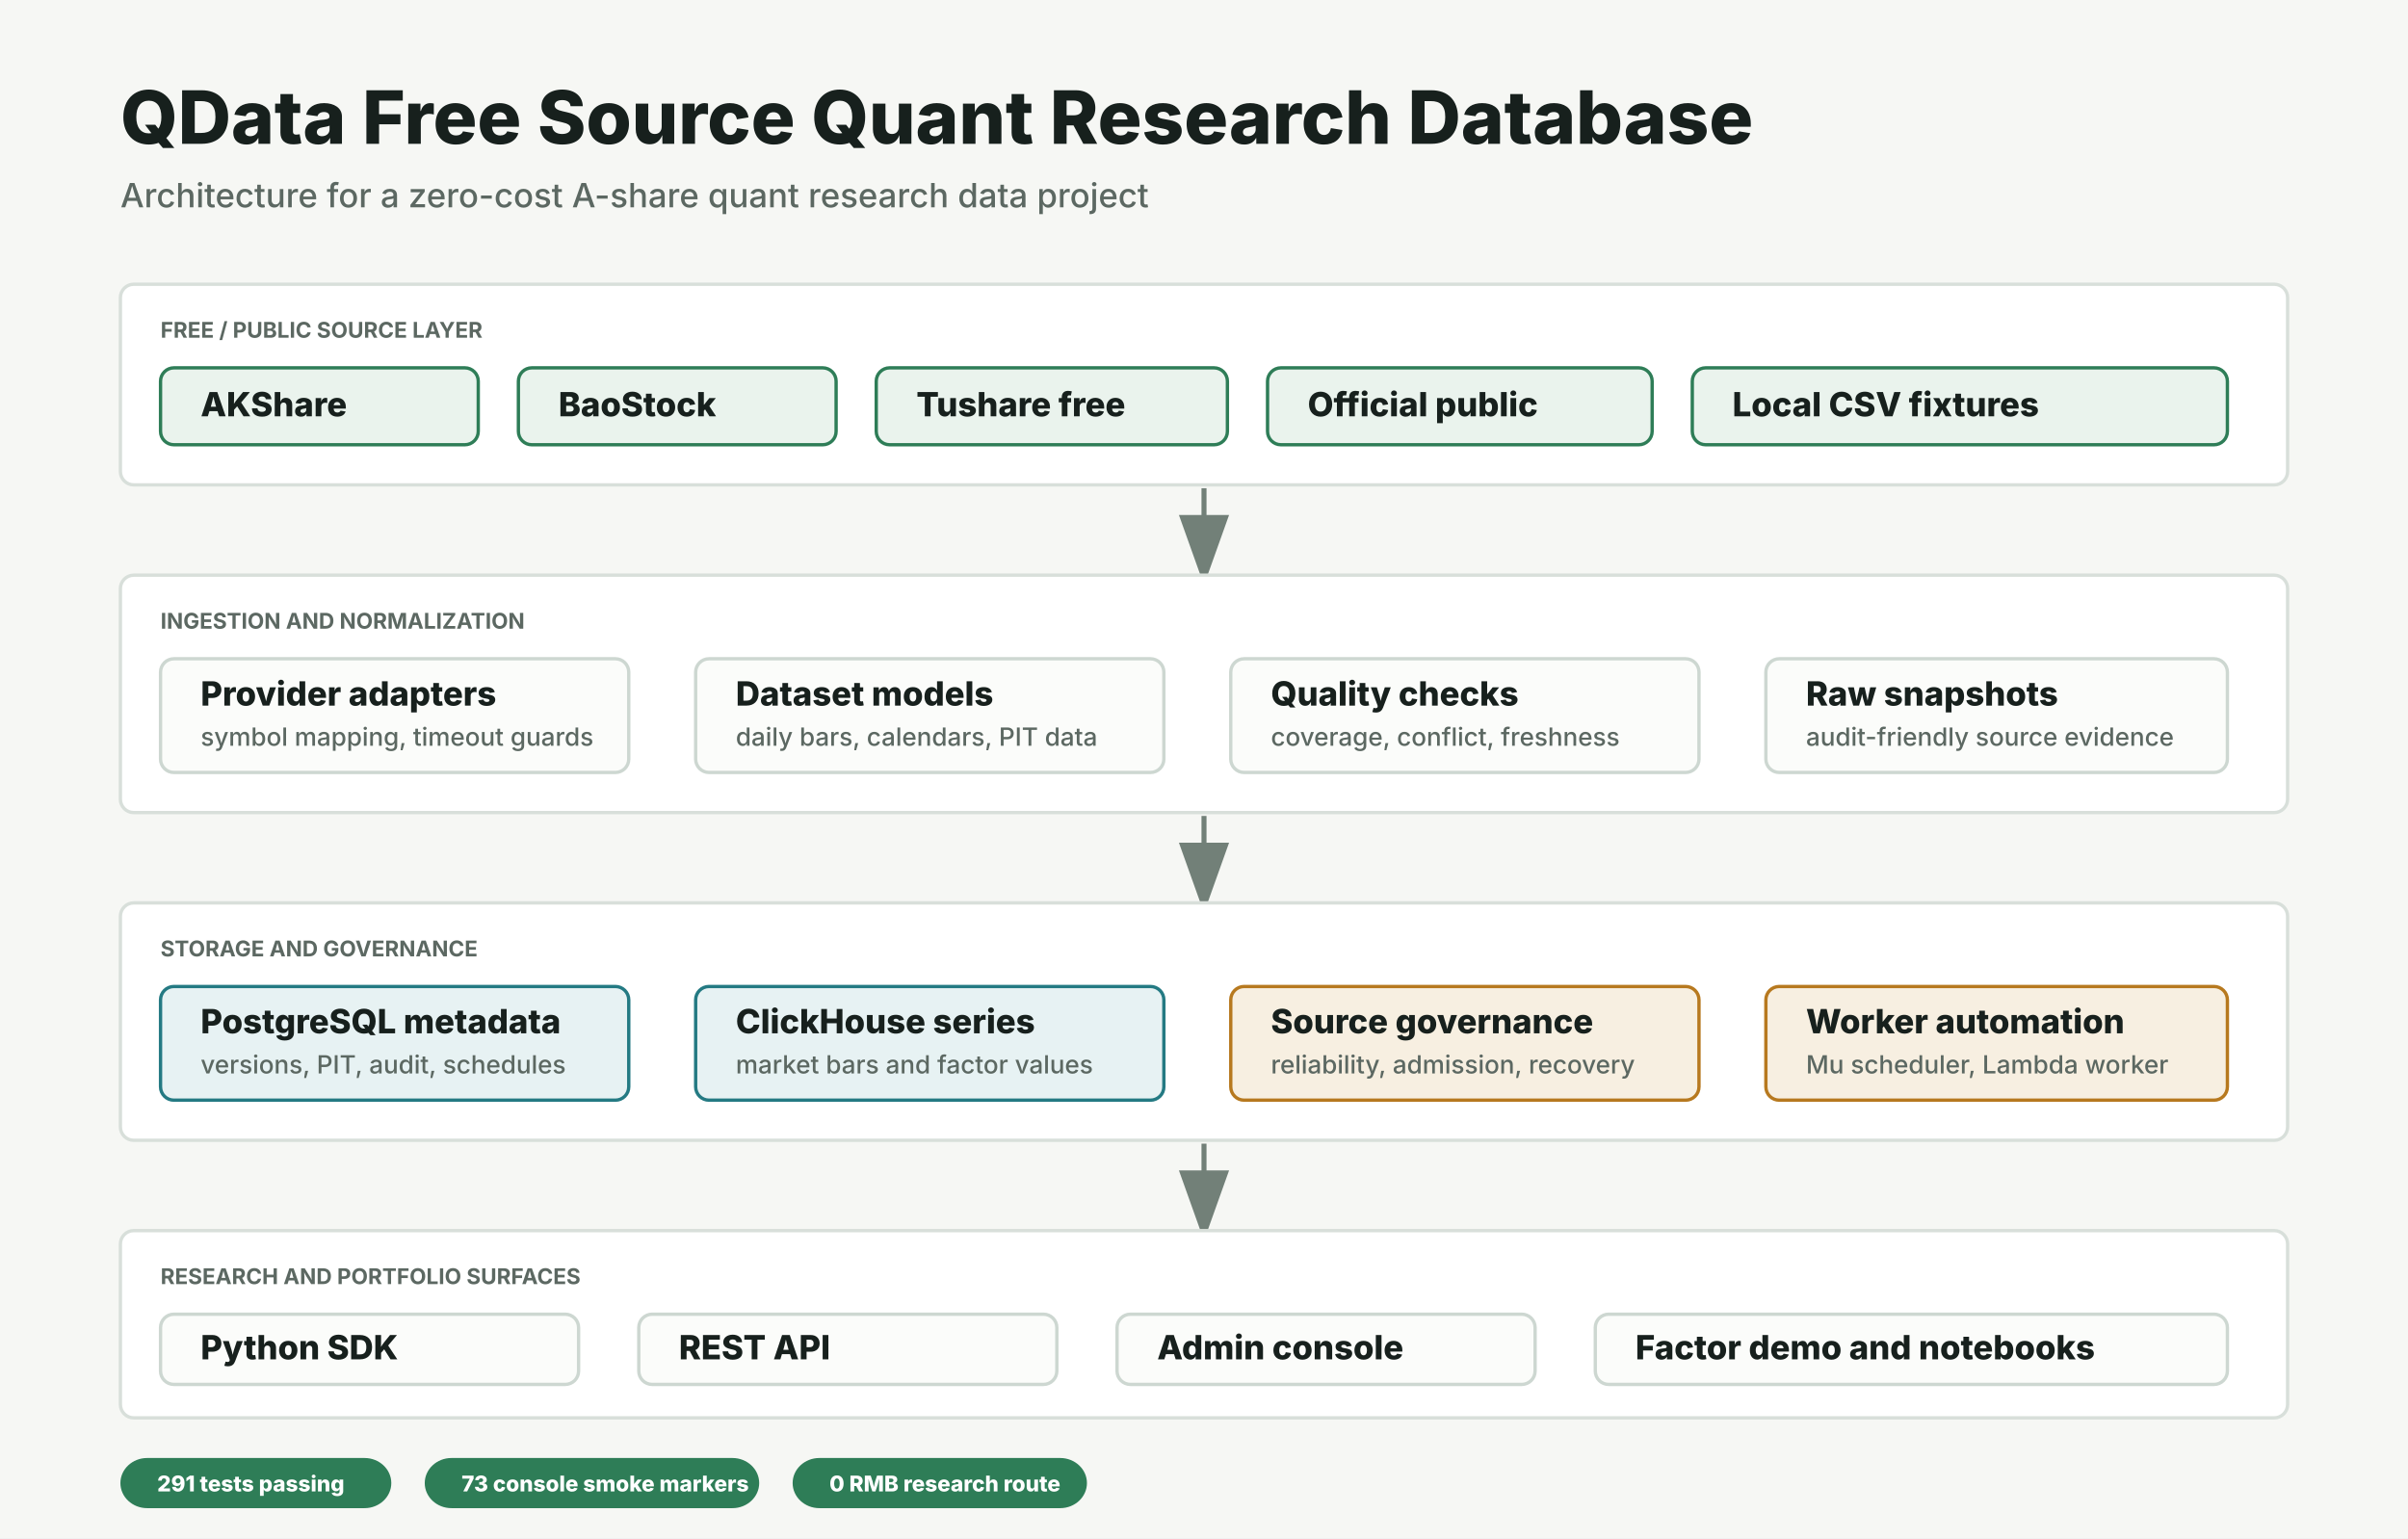
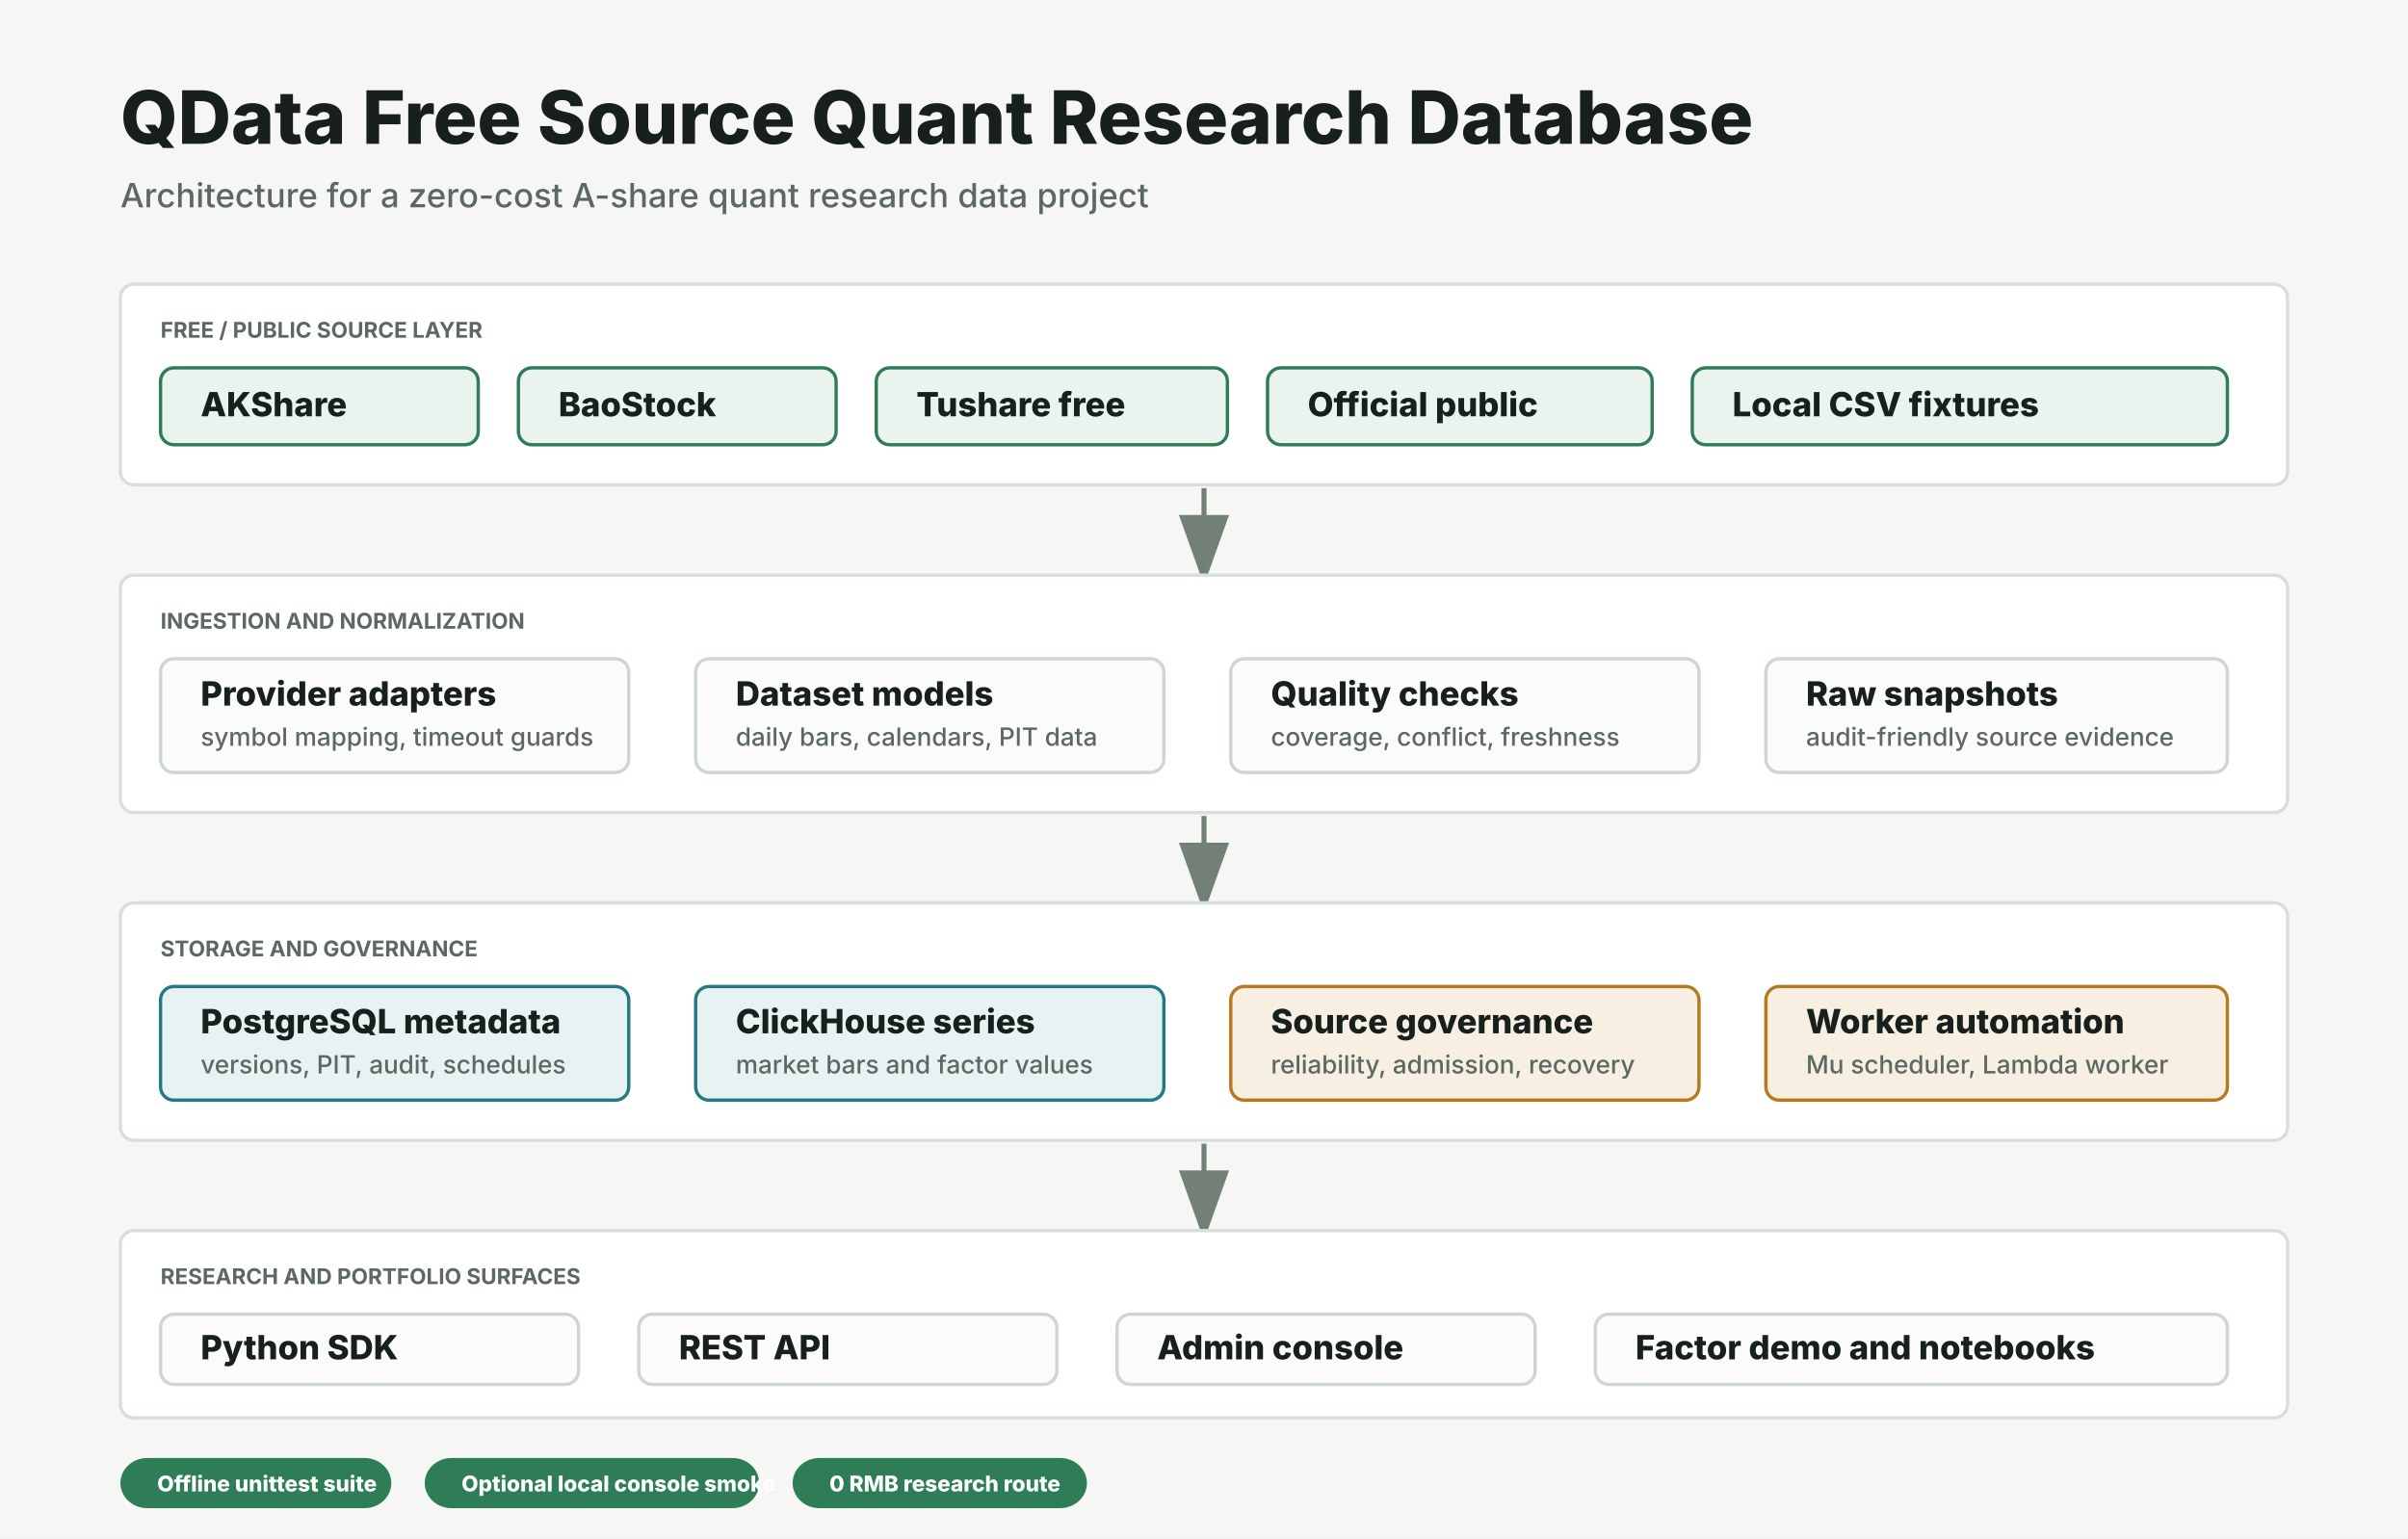
<svg xmlns="http://www.w3.org/2000/svg" width="1440" height="920" viewBox="0 0 1440 920" role="img" aria-labelledby="title desc">
  <defs>
    <style>
      .bg { fill: #f6f7f4; }
      .band { fill: #ffffff; stroke: #d8dfda; stroke-width: 2; }
      .box { fill: #fbfcfa; stroke: #cdd7d1; stroke-width: 2; rx: 8; }
      .box-green { fill: #eaf3ed; stroke: #2e7d57; stroke-width: 2; rx: 8; }
      .box-teal { fill: #e7f2f3; stroke: #247a83; stroke-width: 2; rx: 8; }
      .box-gold { fill: #f7efe1; stroke: #b7791f; stroke-width: 2; rx: 8; }
      .title { fill: #17201d; font-family: Inter, Arial, sans-serif; font-size: 44px; font-weight: 800; }
      .subtitle { fill: #5c6862; font-family: Inter, Arial, sans-serif; font-size: 20px; font-weight: 500; }
      .label { fill: #17201d; font-family: Inter, Arial, sans-serif; font-size: 20px; font-weight: 760; }
      .small { fill: #5c6862; font-family: Inter, Arial, sans-serif; font-size: 15px; font-weight: 500; }
      .tiny { fill: #5c6862; font-family: Inter, Arial, sans-serif; font-size: 13px; font-weight: 650; }
      .arrow { stroke: #728078; stroke-width: 3; fill: none; marker-end: url(#arrowhead); }
      .pill { fill: #2e7d57; rx: 16; }
      .pill-text { fill: #ffffff; font-family: Inter, Arial, sans-serif; font-size: 13px; font-weight: 760; }
    </style>
    <marker id="arrowhead" markerWidth="14" markerHeight="10" refX="12" refY="5" orient="auto">
      <path d="M 0 0 L 14 5 L 0 10 z" fill="#728078" />
    </marker>
  </defs>
  <rect class="bg" width="1440" height="920" />
  <text class="title" x="72" y="86">QData Free Source Quant Research Database</text>
  <text class="subtitle" x="72" y="124">Architecture for a zero-cost A-share quant research data project</text>
  <rect class="band" x="72" y="170" width="1296" height="120" rx="8" />
  <text class="tiny" x="96" y="202">FREE / PUBLIC SOURCE LAYER</text>
  <rect class="box-green" x="96" y="220" width="190" height="46" />
  <text class="label" x="120" y="249">AKShare</text>
  <rect class="box-green" x="310" y="220" width="190" height="46" />
  <text class="label" x="334" y="249">BaoStock</text>
  <rect class="box-green" x="524" y="220" width="210" height="46" />
  <text class="label" x="548" y="249">Tushare free</text>
  <rect class="box-green" x="758" y="220" width="230" height="46" />
  <text class="label" x="782" y="249">Official public</text>
  <rect class="box-green" x="1012" y="220" width="320" height="46" />
  <text class="label" x="1036" y="249">Local CSV fixtures</text>
  <path class="arrow" d="M 720 292 V 344" />
  <rect class="band" x="72" y="344" width="1296" height="142" rx="8" />
  <text class="tiny" x="96" y="376">INGESTION AND NORMALIZATION</text>
  <rect class="box" x="96" y="394" width="280" height="68" />
  <text class="label" x="120" y="422">Provider adapters</text>
  <text class="small" x="120" y="446">symbol mapping, timeout guards</text>
  <rect class="box" x="416" y="394" width="280" height="68" />
  <text class="label" x="440" y="422">Dataset models</text>
  <text class="small" x="440" y="446">daily bars, calendars, PIT data</text>
  <rect class="box" x="736" y="394" width="280" height="68" />
  <text class="label" x="760" y="422">Quality checks</text>
  <text class="small" x="760" y="446">coverage, conflict, freshness</text>
  <rect class="box" x="1056" y="394" width="276" height="68" />
  <text class="label" x="1080" y="422">Raw snapshots</text>
  <text class="small" x="1080" y="446">audit-friendly source evidence</text>
  <path class="arrow" d="M 720 488 V 540" />
  <rect class="band" x="72" y="540" width="1296" height="142" rx="8" />
  <text class="tiny" x="96" y="572">STORAGE AND GOVERNANCE</text>
  <rect class="box-teal" x="96" y="590" width="280" height="68" />
  <text class="label" x="120" y="618">PostgreSQL metadata</text>
  <text class="small" x="120" y="642">versions, PIT, audit, schedules</text>
  <rect class="box-teal" x="416" y="590" width="280" height="68" />
  <text class="label" x="440" y="618">ClickHouse series</text>
  <text class="small" x="440" y="642">market bars and factor values</text>
  <rect class="box-gold" x="736" y="590" width="280" height="68" />
  <text class="label" x="760" y="618">Source governance</text>
  <text class="small" x="760" y="642">reliability, admission, recovery</text>
  <rect class="box-gold" x="1056" y="590" width="276" height="68" />
  <text class="label" x="1080" y="618">Worker automation</text>
  <text class="small" x="1080" y="642">Mu scheduler, Lambda worker</text>
  <path class="arrow" d="M 720 684 V 736" />
  <rect class="band" x="72" y="736" width="1296" height="112" rx="8" />
  <text class="tiny" x="96" y="768">RESEARCH AND PORTFOLIO SURFACES</text>
  <rect class="box" x="96" y="786" width="250" height="42" />
  <text class="label" x="120" y="813">Python SDK</text>
  <rect class="box" x="382" y="786" width="250" height="42" />
  <text class="label" x="406" y="813">REST API</text>
  <rect class="box" x="668" y="786" width="250" height="42" />
  <text class="label" x="692" y="813">Admin console</text>
  <rect class="box" x="954" y="786" width="378" height="42" />
  <text class="label" x="978" y="813">Factor demo and notebooks</text>
  <rect class="pill" x="72" y="872" width="162" height="30" />
-   <text class="pill-text" x="94" y="892">291 tests passing</text>
+   <text class="pill-text" x="94" y="892">Offline unittest suite</text>
  <rect class="pill" x="254" y="872" width="200" height="30" />
-   <text class="pill-text" x="276" y="892">73 console smoke markers</text>
+   <text class="pill-text" x="276" y="892">Optional local console smoke</text>
  <rect class="pill" x="474" y="872" width="176" height="30" />
  <text class="pill-text" x="496" y="892">0 RMB research route</text>
</svg>
